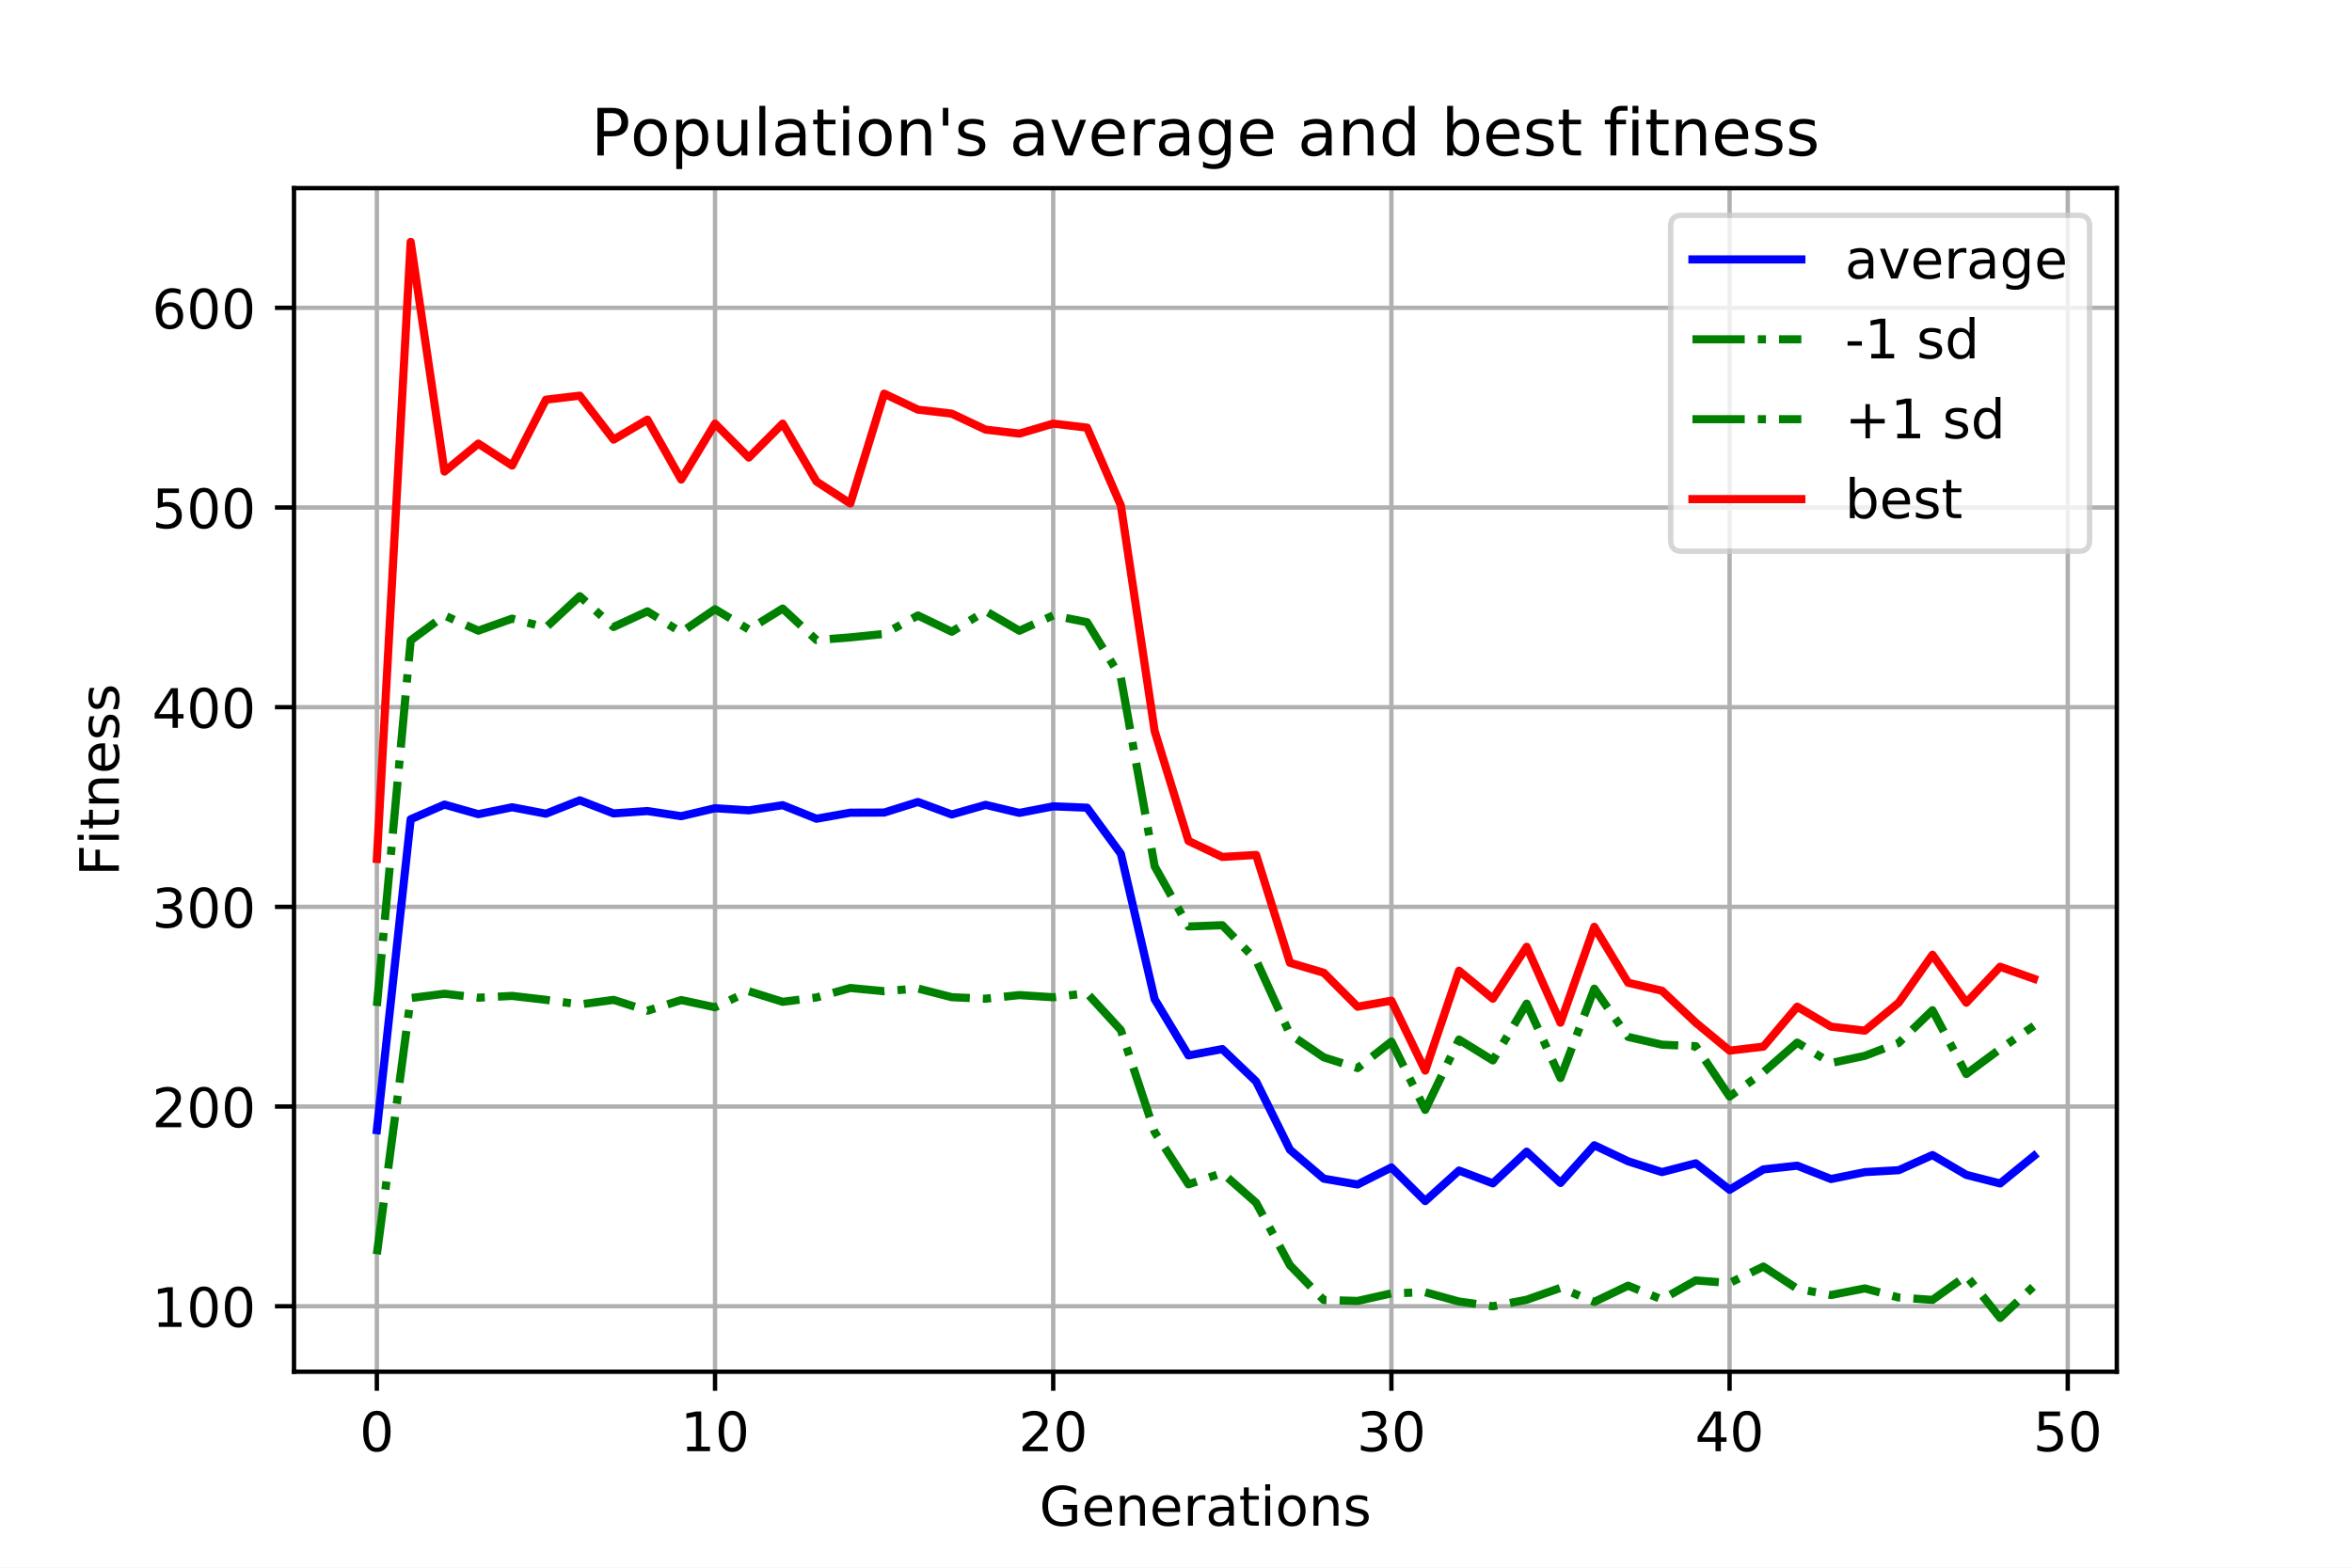
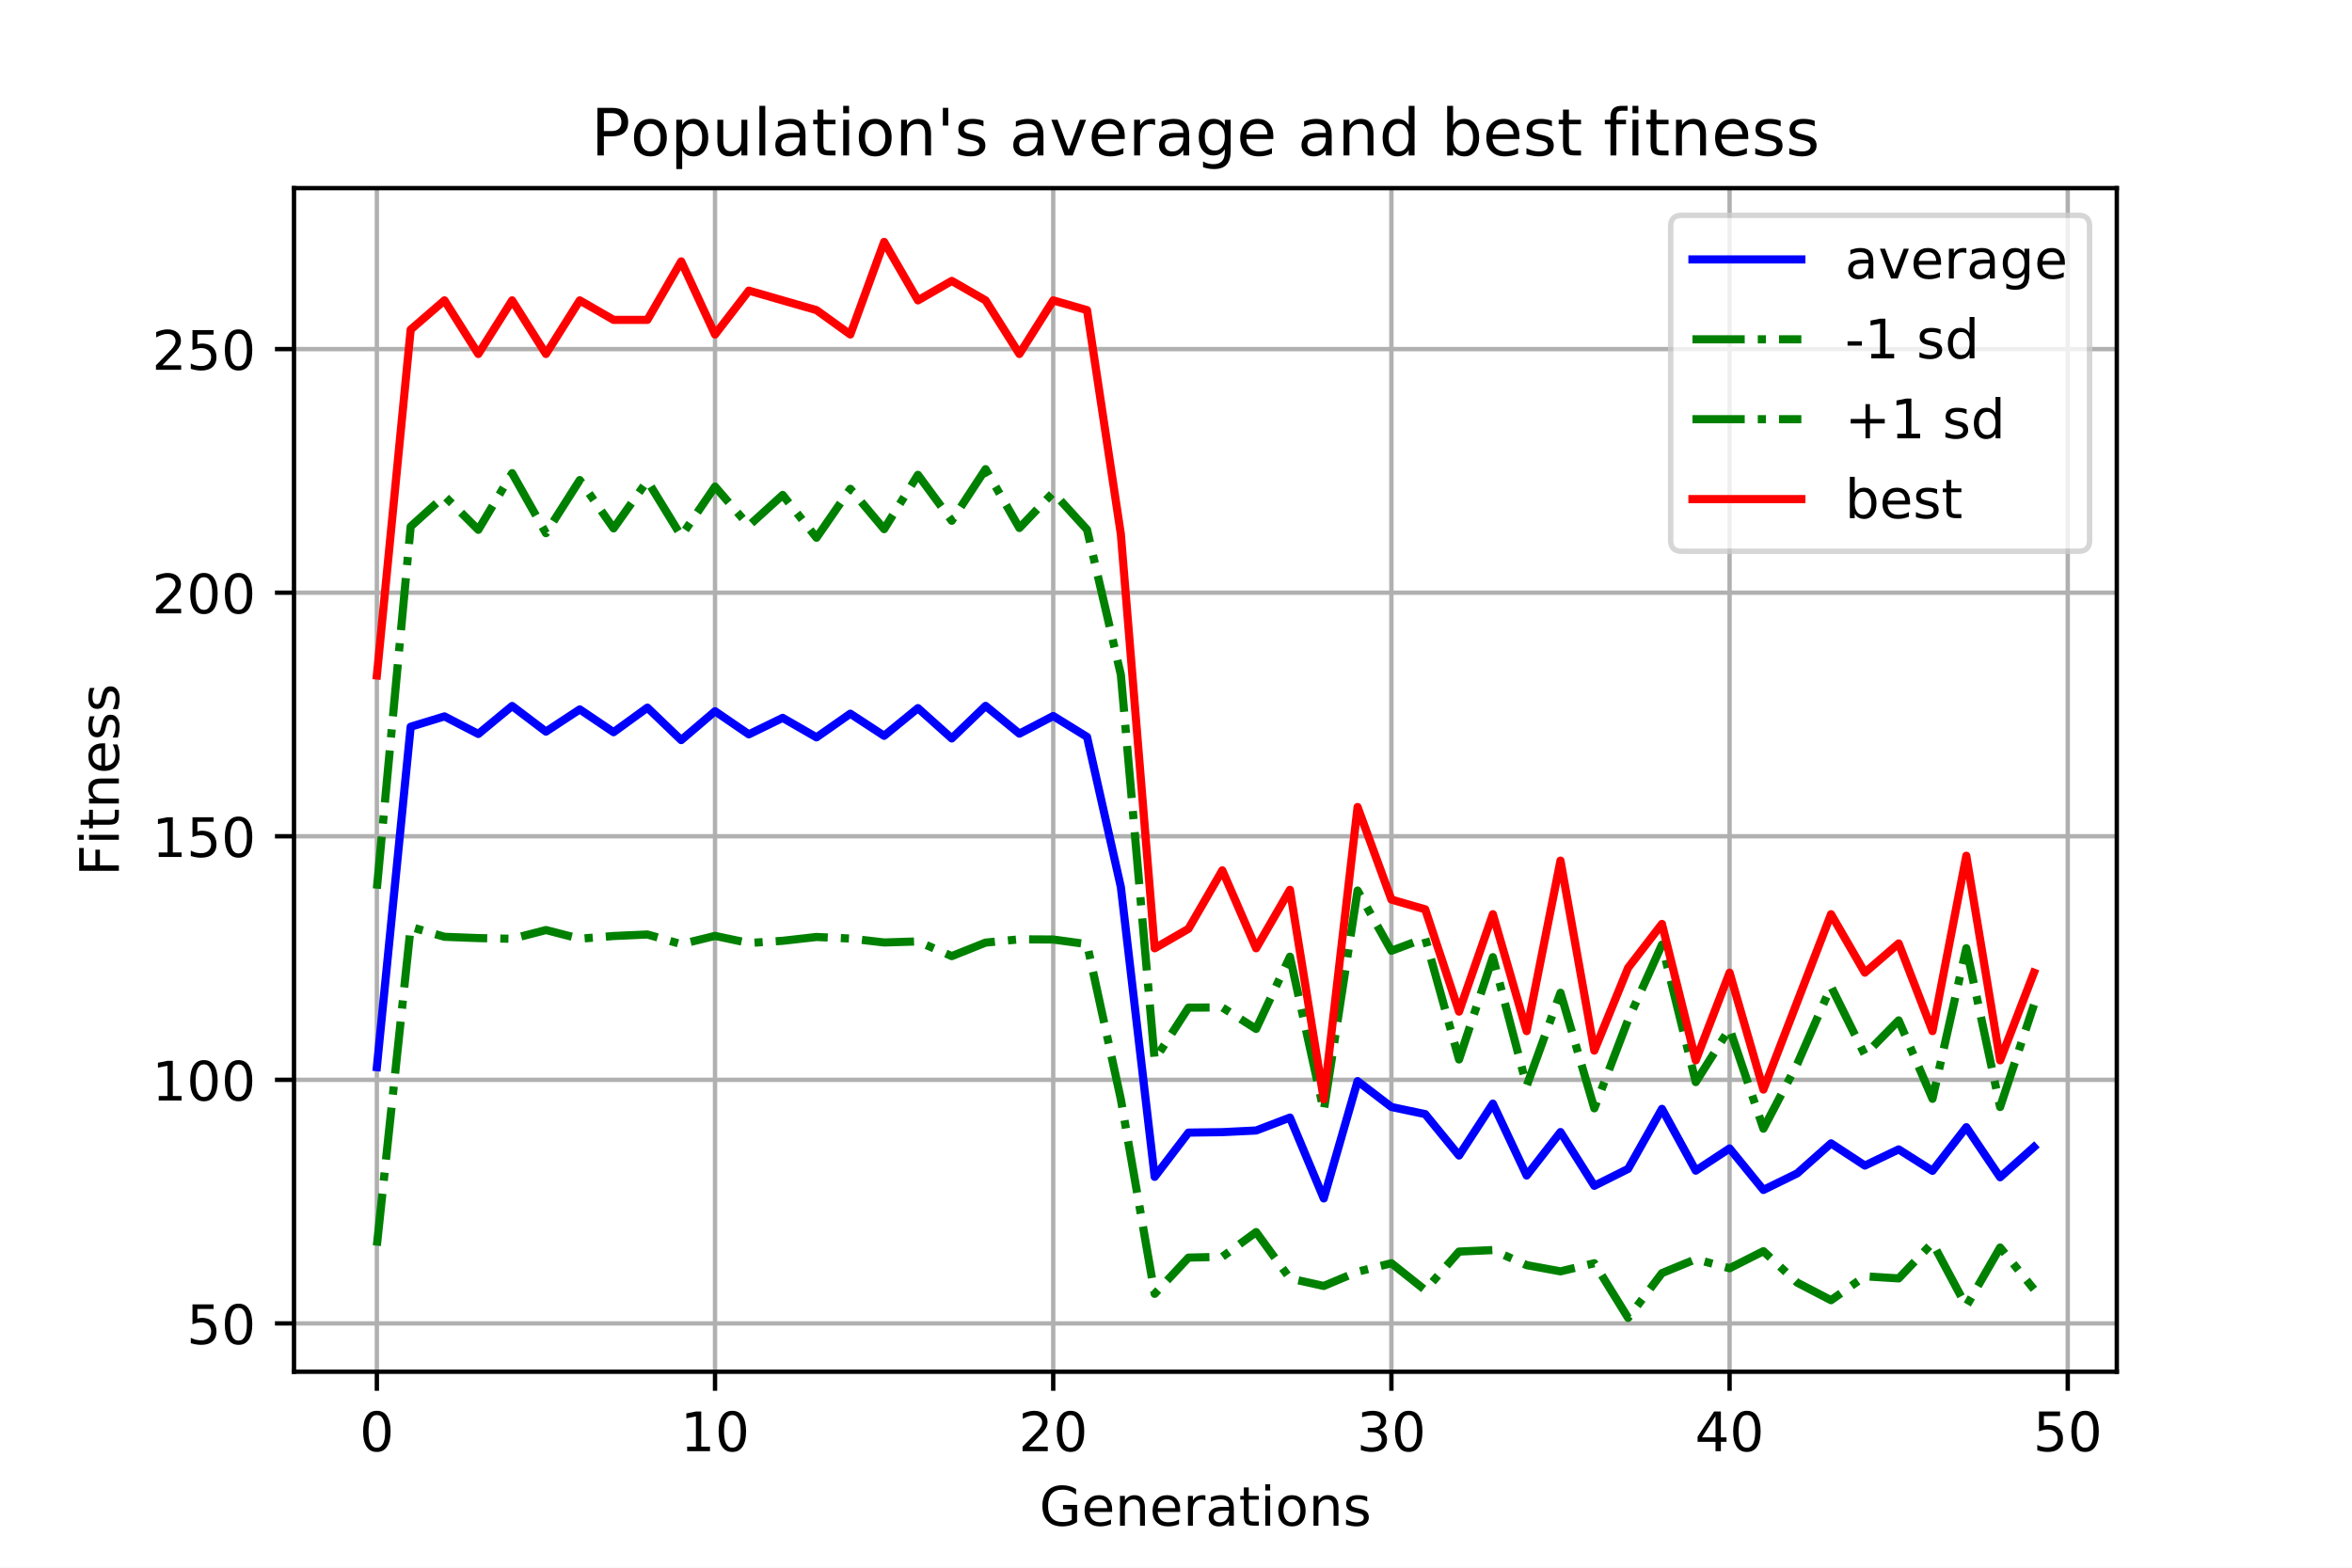
<svg xmlns="http://www.w3.org/2000/svg" xmlns:xlink="http://www.w3.org/1999/xlink" height="288pt" version="1.1" viewBox="0 0 432 288" width="432pt">
  <defs>
    <style type="text/css">
*{stroke-linecap:butt;stroke-linejoin:round;}
  </style>
  </defs>
  <g id="figure_1">
    <g id="patch_1">
      <path d="M 0 288  L 432 288  L 432 0  L 0 0  z " style="fill:#ffffff;" />
    </g>
    <g id="axes_1">
      <g id="patch_2">
        <path d="M 54 252  L 388.8 252  L 388.8 34.56  L 54 34.56  z " style="fill:#ffffff;" />
      </g>
      <g id="matplotlib.axis_1">
        <g id="xtick_1">
          <g id="line2d_1">
-             <path clip-path="url(#pb537e8f0fa)" d="M 69.218 252  L 69.218 34.56  " style="fill:none;stroke:#b0b0b0;stroke-linecap:square;stroke-width:0.8;" />
+             <path clip-path="url(#p44341df5ef)" d="M 69.218 252  L 69.218 34.56  " style="fill:none;stroke:#b0b0b0;stroke-linecap:square;stroke-width:0.8;" />
          </g>
          <g id="line2d_2">
            <defs>
-               <path d="M 0 0  L 0 3.5  " id="m28de529e82" style="stroke:#000000;stroke-width:0.8;" />
-             </defs>
-             <g>
-               <use style="stroke:#000000;stroke-width:0.8;" x="69.218" xlink:href="#m28de529e82" y="252" />
+               <path d="M 0 0  L 0 3.5  " id="m600aca5a33" style="stroke:#000000;stroke-width:0.8;" />
+             </defs>
+             <g>
+               <use style="stroke:#000000;stroke-width:0.8;" x="69.218" xlink:href="#m600aca5a33" y="252" />
            </g>
          </g>
          <g id="text_1">
            <defs>
              <path d="M 31.781 66.406  Q 24.172 66.406 20.328 58.906  Q 16.5 51.422 16.5 36.375  Q 16.5 21.391 20.328 13.891  Q 24.172 6.391 31.781 6.391  Q 39.453 6.391 43.281 13.891  Q 47.125 21.391 47.125 36.375  Q 47.125 51.422 43.281 58.906  Q 39.453 66.406 31.781 66.406  z M 31.781 74.219  Q 44.047 74.219 50.516 64.516  Q 56.984 54.828 56.984 36.375  Q 56.984 17.969 50.516 8.266  Q 44.047 -1.422 31.781 -1.422  Q 19.531 -1.422 13.062 8.266  Q 6.594 17.969 6.594 36.375  Q 6.594 54.828 13.062 64.516  Q 19.531 74.219 31.781 74.219  z " id="DejaVuSans-30" />
            </defs>
            <g transform="translate(66.03693 266.5984)scale(0.1 -0.1)">
              <use xlink:href="#DejaVuSans-30" />
            </g>
          </g>
        </g>
        <g id="xtick_2">
          <g id="line2d_3">
-             <path clip-path="url(#pb537e8f0fa)" d="M 131.333 252  L 131.333 34.56  " style="fill:none;stroke:#b0b0b0;stroke-linecap:square;stroke-width:0.8;" />
+             <path clip-path="url(#p44341df5ef)" d="M 131.333 252  L 131.333 34.56  " style="fill:none;stroke:#b0b0b0;stroke-linecap:square;stroke-width:0.8;" />
          </g>
          <g id="line2d_4">
            <g>
-               <use style="stroke:#000000;stroke-width:0.8;" x="131.333" xlink:href="#m28de529e82" y="252" />
+               <use style="stroke:#000000;stroke-width:0.8;" x="131.333" xlink:href="#m600aca5a33" y="252" />
            </g>
          </g>
          <g id="text_2">
            <defs>
              <path d="M 12.406 8.297  L 28.516 8.297  L 28.516 63.922  L 10.984 60.406  L 10.984 69.391  L 28.422 72.906  L 38.281 72.906  L 38.281 8.297  L 54.391 8.297  L 54.391 0  L 12.406 0  z " id="DejaVuSans-31" />
            </defs>
            <g transform="translate(124.9707 266.5984)scale(0.1 -0.1)">
              <use xlink:href="#DejaVuSans-31" />
              <use x="63.623" xlink:href="#DejaVuSans-30" />
            </g>
          </g>
        </g>
        <g id="xtick_3">
          <g id="line2d_5">
-             <path clip-path="url(#pb537e8f0fa)" d="M 193.448 252  L 193.448 34.56  " style="fill:none;stroke:#b0b0b0;stroke-linecap:square;stroke-width:0.8;" />
+             <path clip-path="url(#p44341df5ef)" d="M 193.448 252  L 193.448 34.56  " style="fill:none;stroke:#b0b0b0;stroke-linecap:square;stroke-width:0.8;" />
          </g>
          <g id="line2d_6">
            <g>
-               <use style="stroke:#000000;stroke-width:0.8;" x="193.448" xlink:href="#m28de529e82" y="252" />
+               <use style="stroke:#000000;stroke-width:0.8;" x="193.448" xlink:href="#m600aca5a33" y="252" />
            </g>
          </g>
          <g id="text_3">
            <defs>
              <path d="M 19.188 8.297  L 53.609 8.297  L 53.609 0  L 7.328 0  L 7.328 8.297  Q 12.938 14.109 22.625 23.891  Q 32.328 33.688 34.812 36.531  Q 39.547 41.844 41.422 45.531  Q 43.312 49.219 43.312 52.781  Q 43.312 58.594 39.234 62.25  Q 35.156 65.922 28.609 65.922  Q 23.969 65.922 18.812 64.312  Q 13.672 62.703 7.812 59.422  L 7.812 69.391  Q 13.766 71.781 18.938 73  Q 24.125 74.219 28.422 74.219  Q 39.75 74.219 46.484 68.547  Q 53.219 62.891 53.219 53.422  Q 53.219 48.922 51.531 44.891  Q 49.859 40.875 45.406 35.406  Q 44.188 33.984 37.641 27.219  Q 31.109 20.453 19.188 8.297  z " id="DejaVuSans-32" />
            </defs>
            <g transform="translate(187.0857 266.5984)scale(0.1 -0.1)">
              <use xlink:href="#DejaVuSans-32" />
              <use x="63.623" xlink:href="#DejaVuSans-30" />
            </g>
          </g>
        </g>
        <g id="xtick_4">
          <g id="line2d_7">
-             <path clip-path="url(#pb537e8f0fa)" d="M 255.563 252  L 255.563 34.56  " style="fill:none;stroke:#b0b0b0;stroke-linecap:square;stroke-width:0.8;" />
+             <path clip-path="url(#p44341df5ef)" d="M 255.563 252  L 255.563 34.56  " style="fill:none;stroke:#b0b0b0;stroke-linecap:square;stroke-width:0.8;" />
          </g>
          <g id="line2d_8">
            <g>
-               <use style="stroke:#000000;stroke-width:0.8;" x="255.563" xlink:href="#m28de529e82" y="252" />
+               <use style="stroke:#000000;stroke-width:0.8;" x="255.563" xlink:href="#m600aca5a33" y="252" />
            </g>
          </g>
          <g id="text_4">
            <defs>
              <path d="M 40.578 39.312  Q 47.656 37.797 51.625 33  Q 55.609 28.219 55.609 21.188  Q 55.609 10.406 48.188 4.484  Q 40.766 -1.422 27.094 -1.422  Q 22.516 -1.422 17.656 -0.516  Q 12.797 0.391 7.625 2.203  L 7.625 11.719  Q 11.719 9.328 16.594 8.109  Q 21.484 6.891 26.812 6.891  Q 36.078 6.891 40.938 10.547  Q 45.797 14.203 45.797 21.188  Q 45.797 27.641 41.281 31.266  Q 36.766 34.906 28.719 34.906  L 20.219 34.906  L 20.219 43.016  L 29.109 43.016  Q 36.375 43.016 40.234 45.922  Q 44.094 48.828 44.094 54.297  Q 44.094 59.906 40.109 62.906  Q 36.141 65.922 28.719 65.922  Q 24.656 65.922 20.016 65.031  Q 15.375 64.156 9.812 62.312  L 9.812 71.094  Q 15.438 72.656 20.344 73.438  Q 25.25 74.219 29.594 74.219  Q 40.828 74.219 47.359 69.109  Q 53.906 64.016 53.906 55.328  Q 53.906 49.266 50.438 45.094  Q 46.969 40.922 40.578 39.312  z " id="DejaVuSans-33" />
            </defs>
            <g transform="translate(249.2008 266.5984)scale(0.1 -0.1)">
              <use xlink:href="#DejaVuSans-33" />
              <use x="63.623" xlink:href="#DejaVuSans-30" />
            </g>
          </g>
        </g>
        <g id="xtick_5">
          <g id="line2d_9">
-             <path clip-path="url(#pb537e8f0fa)" d="M 317.678 252  L 317.678 34.56  " style="fill:none;stroke:#b0b0b0;stroke-linecap:square;stroke-width:0.8;" />
+             <path clip-path="url(#p44341df5ef)" d="M 317.678 252  L 317.678 34.56  " style="fill:none;stroke:#b0b0b0;stroke-linecap:square;stroke-width:0.8;" />
          </g>
          <g id="line2d_10">
            <g>
-               <use style="stroke:#000000;stroke-width:0.8;" x="317.678" xlink:href="#m28de529e82" y="252" />
+               <use style="stroke:#000000;stroke-width:0.8;" x="317.678" xlink:href="#m600aca5a33" y="252" />
            </g>
          </g>
          <g id="text_5">
            <defs>
              <path d="M 37.797 64.312  L 12.891 25.391  L 37.797 25.391  z M 35.203 72.906  L 47.609 72.906  L 47.609 25.391  L 58.016 25.391  L 58.016 17.188  L 47.609 17.188  L 47.609 0  L 37.797 0  L 37.797 17.188  L 4.891 17.188  L 4.891 26.703  z " id="DejaVuSans-34" />
            </defs>
            <g transform="translate(311.3158 266.5984)scale(0.1 -0.1)">
              <use xlink:href="#DejaVuSans-34" />
              <use x="63.623" xlink:href="#DejaVuSans-30" />
            </g>
          </g>
        </g>
        <g id="xtick_6">
          <g id="line2d_11">
-             <path clip-path="url(#pb537e8f0fa)" d="M 379.793 252  L 379.793 34.56  " style="fill:none;stroke:#b0b0b0;stroke-linecap:square;stroke-width:0.8;" />
+             <path clip-path="url(#p44341df5ef)" d="M 379.793 252  L 379.793 34.56  " style="fill:none;stroke:#b0b0b0;stroke-linecap:square;stroke-width:0.8;" />
          </g>
          <g id="line2d_12">
            <g>
-               <use style="stroke:#000000;stroke-width:0.8;" x="379.793" xlink:href="#m28de529e82" y="252" />
+               <use style="stroke:#000000;stroke-width:0.8;" x="379.793" xlink:href="#m600aca5a33" y="252" />
            </g>
          </g>
          <g id="text_6">
            <defs>
              <path d="M 10.797 72.906  L 49.516 72.906  L 49.516 64.594  L 19.828 64.594  L 19.828 46.734  Q 21.969 47.469 24.109 47.828  Q 26.266 48.188 28.422 48.188  Q 40.625 48.188 47.75 41.5  Q 54.891 34.812 54.891 23.391  Q 54.891 11.625 47.562 5.094  Q 40.234 -1.422 26.906 -1.422  Q 22.312 -1.422 17.547 -0.641  Q 12.797 0.141 7.719 1.703  L 7.719 11.625  Q 12.109 9.234 16.797 8.062  Q 21.484 6.891 26.703 6.891  Q 35.156 6.891 40.078 11.328  Q 45.016 15.766 45.016 23.391  Q 45.016 31 40.078 35.438  Q 35.156 39.891 26.703 39.891  Q 22.75 39.891 18.812 39.016  Q 14.891 38.141 10.797 36.281  z " id="DejaVuSans-35" />
            </defs>
            <g transform="translate(373.4308 266.5984)scale(0.1 -0.1)">
              <use xlink:href="#DejaVuSans-35" />
              <use x="63.623" xlink:href="#DejaVuSans-30" />
            </g>
          </g>
        </g>
        <g id="text_7">
          <defs>
            <path d="M 59.516 10.406  L 59.516 29.984  L 43.406 29.984  L 43.406 38.094  L 69.281 38.094  L 69.281 6.781  Q 63.578 2.734 56.688 0.656  Q 49.812 -1.422 42 -1.422  Q 24.906 -1.422 15.25 8.562  Q 5.609 18.562 5.609 36.375  Q 5.609 54.25 15.25 64.234  Q 24.906 74.219 42 74.219  Q 49.125 74.219 55.547 72.453  Q 61.969 70.703 67.391 67.281  L 67.391 56.781  Q 61.922 61.422 55.766 63.766  Q 49.609 66.109 42.828 66.109  Q 29.438 66.109 22.719 58.641  Q 16.016 51.172 16.016 36.375  Q 16.016 21.625 22.719 14.156  Q 29.438 6.688 42.828 6.688  Q 48.047 6.688 52.141 7.594  Q 56.25 8.5 59.516 10.406  z " id="DejaVuSans-47" />
            <path d="M 56.203 29.594  L 56.203 25.203  L 14.891 25.203  Q 15.484 15.922 20.484 11.062  Q 25.484 6.203 34.422 6.203  Q 39.594 6.203 44.453 7.469  Q 49.312 8.734 54.109 11.281  L 54.109 2.781  Q 49.266 0.734 44.188 -0.344  Q 39.109 -1.422 33.891 -1.422  Q 20.797 -1.422 13.156 6.188  Q 5.516 13.812 5.516 26.812  Q 5.516 40.234 12.766 48.109  Q 20.016 56 32.328 56  Q 43.359 56 49.781 48.891  Q 56.203 41.797 56.203 29.594  z M 47.219 32.234  Q 47.125 39.594 43.094 43.984  Q 39.062 48.391 32.422 48.391  Q 24.906 48.391 20.391 44.141  Q 15.875 39.891 15.188 32.172  z " id="DejaVuSans-65" />
            <path d="M 54.891 33.016  L 54.891 0  L 45.906 0  L 45.906 32.719  Q 45.906 40.484 42.875 44.328  Q 39.844 48.188 33.797 48.188  Q 26.516 48.188 22.312 43.547  Q 18.109 38.922 18.109 30.906  L 18.109 0  L 9.078 0  L 9.078 54.688  L 18.109 54.688  L 18.109 46.188  Q 21.344 51.125 25.703 53.562  Q 30.078 56 35.797 56  Q 45.219 56 50.047 50.172  Q 54.891 44.344 54.891 33.016  z " id="DejaVuSans-6e" />
            <path d="M 41.109 46.297  Q 39.594 47.172 37.812 47.578  Q 36.031 48 33.891 48  Q 26.266 48 22.188 43.047  Q 18.109 38.094 18.109 28.812  L 18.109 0  L 9.078 0  L 9.078 54.688  L 18.109 54.688  L 18.109 46.188  Q 20.953 51.172 25.484 53.578  Q 30.031 56 36.531 56  Q 37.453 56 38.578 55.875  Q 39.703 55.766 41.062 55.516  z " id="DejaVuSans-72" />
            <path d="M 34.281 27.484  Q 23.391 27.484 19.188 25  Q 14.984 22.516 14.984 16.5  Q 14.984 11.719 18.141 8.906  Q 21.297 6.109 26.703 6.109  Q 34.188 6.109 38.703 11.406  Q 43.219 16.703 43.219 25.484  L 43.219 27.484  z M 52.203 31.203  L 52.203 0  L 43.219 0  L 43.219 8.297  Q 40.141 3.328 35.547 0.953  Q 30.953 -1.422 24.312 -1.422  Q 15.922 -1.422 10.953 3.297  Q 6 8.016 6 15.922  Q 6 25.141 12.172 29.828  Q 18.359 34.516 30.609 34.516  L 43.219 34.516  L 43.219 35.406  Q 43.219 41.609 39.141 45  Q 35.062 48.391 27.688 48.391  Q 23 48.391 18.547 47.266  Q 14.109 46.141 10.016 43.891  L 10.016 52.203  Q 14.938 54.109 19.578 55.047  Q 24.219 56 28.609 56  Q 40.484 56 46.344 49.844  Q 52.203 43.703 52.203 31.203  z " id="DejaVuSans-61" />
            <path d="M 18.312 70.219  L 18.312 54.688  L 36.812 54.688  L 36.812 47.703  L 18.312 47.703  L 18.312 18.016  Q 18.312 11.328 20.141 9.422  Q 21.969 7.516 27.594 7.516  L 36.812 7.516  L 36.812 0  L 27.594 0  Q 17.188 0 13.234 3.875  Q 9.281 7.766 9.281 18.016  L 9.281 47.703  L 2.688 47.703  L 2.688 54.688  L 9.281 54.688  L 9.281 70.219  z " id="DejaVuSans-74" />
            <path d="M 9.422 54.688  L 18.406 54.688  L 18.406 0  L 9.422 0  z M 9.422 75.984  L 18.406 75.984  L 18.406 64.594  L 9.422 64.594  z " id="DejaVuSans-69" />
            <path d="M 30.609 48.391  Q 23.391 48.391 19.188 42.75  Q 14.984 37.109 14.984 27.297  Q 14.984 17.484 19.156 11.844  Q 23.344 6.203 30.609 6.203  Q 37.797 6.203 41.984 11.859  Q 46.188 17.531 46.188 27.297  Q 46.188 37.016 41.984 42.703  Q 37.797 48.391 30.609 48.391  z M 30.609 56  Q 42.328 56 49.016 48.375  Q 55.719 40.766 55.719 27.297  Q 55.719 13.875 49.016 6.219  Q 42.328 -1.422 30.609 -1.422  Q 18.844 -1.422 12.172 6.219  Q 5.516 13.875 5.516 27.297  Q 5.516 40.766 12.172 48.375  Q 18.844 56 30.609 56  z " id="DejaVuSans-6f" />
            <path d="M 44.281 53.078  L 44.281 44.578  Q 40.484 46.531 36.375 47.5  Q 32.281 48.484 27.875 48.484  Q 21.188 48.484 17.844 46.438  Q 14.5 44.391 14.5 40.281  Q 14.5 37.156 16.891 35.375  Q 19.281 33.594 26.516 31.984  L 29.594 31.297  Q 39.156 29.25 43.188 25.516  Q 47.219 21.781 47.219 15.094  Q 47.219 7.469 41.188 3.016  Q 35.156 -1.422 24.609 -1.422  Q 20.219 -1.422 15.453 -0.562  Q 10.688 0.297 5.422 2  L 5.422 11.281  Q 10.406 8.688 15.234 7.391  Q 20.062 6.109 24.812 6.109  Q 31.156 6.109 34.562 8.281  Q 37.984 10.453 37.984 14.406  Q 37.984 18.062 35.516 20.016  Q 33.062 21.969 24.703 23.781  L 21.578 24.516  Q 13.234 26.266 9.516 29.906  Q 5.812 33.547 5.812 39.891  Q 5.812 47.609 11.281 51.797  Q 16.75 56 26.812 56  Q 31.781 56 36.172 55.266  Q 40.578 54.547 44.281 53.078  z " id="DejaVuSans-73" />
          </defs>
          <g transform="translate(190.9023 280.2766)scale(0.1 -0.1)">
            <use xlink:href="#DejaVuSans-47" />
            <use x="77.49" xlink:href="#DejaVuSans-65" />
            <use x="139.014" xlink:href="#DejaVuSans-6e" />
            <use x="202.393" xlink:href="#DejaVuSans-65" />
            <use x="263.916" xlink:href="#DejaVuSans-72" />
            <use x="305.029" xlink:href="#DejaVuSans-61" />
            <use x="366.309" xlink:href="#DejaVuSans-74" />
            <use x="405.518" xlink:href="#DejaVuSans-69" />
            <use x="433.301" xlink:href="#DejaVuSans-6f" />
            <use x="494.482" xlink:href="#DejaVuSans-6e" />
            <use x="557.861" xlink:href="#DejaVuSans-73" />
          </g>
        </g>
      </g>
      <g id="matplotlib.axis_2">
        <g id="ytick_1">
          <g id="line2d_13">
-             <path clip-path="url(#pb537e8f0fa)" d="M 54 239.965  L 388.8 239.965  " style="fill:none;stroke:#b0b0b0;stroke-linecap:square;stroke-width:0.8;" />
+             <path clip-path="url(#p44341df5ef)" d="M 54 243.123  L 388.8 243.123  " style="fill:none;stroke:#b0b0b0;stroke-linecap:square;stroke-width:0.8;" />
          </g>
          <g id="line2d_14">
            <defs>
-               <path d="M 0 0  L -3.5 0  " id="m5c9a77fd27" style="stroke:#000000;stroke-width:0.8;" />
-             </defs>
-             <g>
-               <use style="stroke:#000000;stroke-width:0.8;" x="54" xlink:href="#m5c9a77fd27" y="239.965" />
+               <path d="M 0 0  L -3.5 0  " id="mbc7e4b61e3" style="stroke:#000000;stroke-width:0.8;" />
+             </defs>
+             <g>
+               <use style="stroke:#000000;stroke-width:0.8;" x="54" xlink:href="#mbc7e4b61e3" y="243.123" />
            </g>
          </g>
          <g id="text_8">
-             <g transform="translate(27.9125 243.7647)scale(0.1 -0.1)">
-               <use xlink:href="#DejaVuSans-31" />
-               <use x="63.623" xlink:href="#DejaVuSans-30" />
-               <use x="127.246" xlink:href="#DejaVuSans-30" />
+             <g transform="translate(34.275 246.9226)scale(0.1 -0.1)">
+               <use xlink:href="#DejaVuSans-35" />
+               <use x="63.623" xlink:href="#DejaVuSans-30" />
            </g>
          </g>
        </g>
        <g id="ytick_2">
          <g id="line2d_15">
-             <path clip-path="url(#pb537e8f0fa)" d="M 54 203.282  L 388.8 203.282  " style="fill:none;stroke:#b0b0b0;stroke-linecap:square;stroke-width:0.8;" />
+             <path clip-path="url(#p44341df5ef)" d="M 54 198.376  L 388.8 198.376  " style="fill:none;stroke:#b0b0b0;stroke-linecap:square;stroke-width:0.8;" />
          </g>
          <g id="line2d_16">
            <g>
-               <use style="stroke:#000000;stroke-width:0.8;" x="54" xlink:href="#m5c9a77fd27" y="203.282" />
+               <use style="stroke:#000000;stroke-width:0.8;" x="54" xlink:href="#mbc7e4b61e3" y="198.376" />
            </g>
          </g>
          <g id="text_9">
-             <g transform="translate(27.9125 207.0814)scale(0.1 -0.1)">
-               <use xlink:href="#DejaVuSans-32" />
+             <g transform="translate(27.9125 202.1749)scale(0.1 -0.1)">
+               <use xlink:href="#DejaVuSans-31" />
              <use x="63.623" xlink:href="#DejaVuSans-30" />
              <use x="127.246" xlink:href="#DejaVuSans-30" />
            </g>
          </g>
        </g>
        <g id="ytick_3">
          <g id="line2d_17">
-             <path clip-path="url(#pb537e8f0fa)" d="M 54 166.599  L 388.8 166.599  " style="fill:none;stroke:#b0b0b0;stroke-linecap:square;stroke-width:0.8;" />
+             <path clip-path="url(#p44341df5ef)" d="M 54 153.628  L 388.8 153.628  " style="fill:none;stroke:#b0b0b0;stroke-linecap:square;stroke-width:0.8;" />
          </g>
          <g id="line2d_18">
            <g>
-               <use style="stroke:#000000;stroke-width:0.8;" x="54" xlink:href="#m5c9a77fd27" y="166.599" />
+               <use style="stroke:#000000;stroke-width:0.8;" x="54" xlink:href="#mbc7e4b61e3" y="153.628" />
            </g>
          </g>
          <g id="text_10">
-             <g transform="translate(27.9125 170.3982)scale(0.1 -0.1)">
-               <use xlink:href="#DejaVuSans-33" />
-               <use x="63.623" xlink:href="#DejaVuSans-30" />
+             <g transform="translate(27.9125 157.4272)scale(0.1 -0.1)">
+               <use xlink:href="#DejaVuSans-31" />
+               <use x="63.623" xlink:href="#DejaVuSans-35" />
              <use x="127.246" xlink:href="#DejaVuSans-30" />
            </g>
          </g>
        </g>
        <g id="ytick_4">
          <g id="line2d_19">
-             <path clip-path="url(#pb537e8f0fa)" d="M 54 129.916  L 388.8 129.916  " style="fill:none;stroke:#b0b0b0;stroke-linecap:square;stroke-width:0.8;" />
+             <path clip-path="url(#p44341df5ef)" d="M 54 108.88  L 388.8 108.88  " style="fill:none;stroke:#b0b0b0;stroke-linecap:square;stroke-width:0.8;" />
          </g>
          <g id="line2d_20">
            <g>
-               <use style="stroke:#000000;stroke-width:0.8;" x="54" xlink:href="#m5c9a77fd27" y="129.916" />
+               <use style="stroke:#000000;stroke-width:0.8;" x="54" xlink:href="#mbc7e4b61e3" y="108.88" />
            </g>
          </g>
          <g id="text_11">
-             <g transform="translate(27.9125 133.7149)scale(0.1 -0.1)">
-               <use xlink:href="#DejaVuSans-34" />
+             <g transform="translate(27.9125 112.6795)scale(0.1 -0.1)">
+               <use xlink:href="#DejaVuSans-32" />
              <use x="63.623" xlink:href="#DejaVuSans-30" />
              <use x="127.246" xlink:href="#DejaVuSans-30" />
            </g>
          </g>
        </g>
        <g id="ytick_5">
          <g id="line2d_21">
-             <path clip-path="url(#pb537e8f0fa)" d="M 54 93.232  L 388.8 93.232  " style="fill:none;stroke:#b0b0b0;stroke-linecap:square;stroke-width:0.8;" />
+             <path clip-path="url(#p44341df5ef)" d="M 54 64.133  L 388.8 64.133  " style="fill:none;stroke:#b0b0b0;stroke-linecap:square;stroke-width:0.8;" />
          </g>
          <g id="line2d_22">
            <g>
-               <use style="stroke:#000000;stroke-width:0.8;" x="54" xlink:href="#m5c9a77fd27" y="93.232" />
+               <use style="stroke:#000000;stroke-width:0.8;" x="54" xlink:href="#mbc7e4b61e3" y="64.133" />
            </g>
          </g>
          <g id="text_12">
-             <g transform="translate(27.9125 97.03161)scale(0.1 -0.1)">
-               <use xlink:href="#DejaVuSans-35" />
-               <use x="63.623" xlink:href="#DejaVuSans-30" />
+             <g transform="translate(27.9125 67.93184)scale(0.1 -0.1)">
+               <use xlink:href="#DejaVuSans-32" />
+               <use x="63.623" xlink:href="#DejaVuSans-35" />
              <use x="127.246" xlink:href="#DejaVuSans-30" />
            </g>
          </g>
        </g>
-         <g id="ytick_6">
-           <g id="line2d_23">
-             <path clip-path="url(#pb537e8f0fa)" d="M 54 56.549  L 388.8 56.549  " style="fill:none;stroke:#b0b0b0;stroke-linecap:square;stroke-width:0.8;" />
-           </g>
-           <g id="line2d_24">
-             <g>
-               <use style="stroke:#000000;stroke-width:0.8;" x="54" xlink:href="#m5c9a77fd27" y="56.549" />
-             </g>
-           </g>
-           <g id="text_13">
-             <defs>
-               <path d="M 33.016 40.375  Q 26.375 40.375 22.484 35.828  Q 18.609 31.297 18.609 23.391  Q 18.609 15.531 22.484 10.953  Q 26.375 6.391 33.016 6.391  Q 39.656 6.391 43.531 10.953  Q 47.406 15.531 47.406 23.391  Q 47.406 31.297 43.531 35.828  Q 39.656 40.375 33.016 40.375  z M 52.594 71.297  L 52.594 62.312  Q 48.875 64.062 45.094 64.984  Q 41.312 65.922 37.594 65.922  Q 27.828 65.922 22.672 59.328  Q 17.531 52.734 16.797 39.406  Q 19.672 43.656 24.016 45.922  Q 28.375 48.188 33.594 48.188  Q 44.578 48.188 50.953 41.516  Q 57.328 34.859 57.328 23.391  Q 57.328 12.156 50.688 5.359  Q 44.047 -1.422 33.016 -1.422  Q 20.359 -1.422 13.672 8.266  Q 6.984 17.969 6.984 36.375  Q 6.984 53.656 15.188 63.938  Q 23.391 74.219 37.203 74.219  Q 40.922 74.219 44.703 73.484  Q 48.484 72.75 52.594 71.297  z " id="DejaVuSans-36" />
-             </defs>
-             <g transform="translate(27.9125 60.34834)scale(0.1 -0.1)">
-               <use xlink:href="#DejaVuSans-36" />
-               <use x="63.623" xlink:href="#DejaVuSans-30" />
-               <use x="127.246" xlink:href="#DejaVuSans-30" />
-             </g>
-           </g>
-         </g>
-         <g id="text_14">
+         <g id="text_13">
          <defs>
            <path d="M 9.812 72.906  L 51.703 72.906  L 51.703 64.594  L 19.672 64.594  L 19.672 43.109  L 48.578 43.109  L 48.578 34.812  L 19.672 34.812  L 19.672 0  L 9.812 0  z " id="DejaVuSans-46" />
          </defs>
          <g transform="translate(21.83281 160.9542)rotate(-90)scale(0.1 -0.1)">
            <use xlink:href="#DejaVuSans-46" />
            <use x="57.41" xlink:href="#DejaVuSans-69" />
            <use x="85.193" xlink:href="#DejaVuSans-74" />
            <use x="124.402" xlink:href="#DejaVuSans-6e" />
            <use x="187.781" xlink:href="#DejaVuSans-65" />
            <use x="249.305" xlink:href="#DejaVuSans-73" />
            <use x="301.404" xlink:href="#DejaVuSans-73" />
          </g>
        </g>
      </g>
+       <g id="line2d_23">
+         <path clip-path="url(#p44341df5ef)" d="M 69.218 196.049  L 75.43 133.509  L 81.641 131.612  L 87.853 134.834  L 94.064 129.697  L 100.276 134.404  L 106.487 130.323  L 112.699 134.512  L 118.91 130.001  L 125.122 135.962  L 131.333 130.663  L 137.545 134.906  L 143.756 131.881  L 149.968 135.46  L 156.179 131.111  L 162.391 135.174  L 168.602 130.091  L 174.814 135.657  L 181.025 129.679  L 187.237 134.78  L 193.448 131.541  L 199.66 135.371  L 205.871 162.958  L 212.083 216.2  L 218.294 208.071  L 224.506 207.987  L 230.717 207.683  L 236.929 205.312  L 243.14 220.166  L 249.352 198.617  L 255.563 203.367  L 261.775 204.675  L 267.986 212.282  L 274.198 202.747  L 280.409 215.953  L 286.621 207.97  L 292.832 217.841  L 299.044 214.735  L 305.255 203.711  L 311.467 215.058  L 317.678 210.977  L 323.89 218.602  L 330.101 215.559  L 336.313 210.046  L 342.524 214.127  L 348.736 211.156  L 354.947 215.093  L 361.159 207.075  L 367.37 216.275  L 373.582 210.726  " style="fill:none;stroke:#0000ff;stroke-linecap:square;stroke-width:1.5;" />
+       </g>
+       <g id="line2d_24">
+         <path clip-path="url(#p44341df5ef)" d="M 69.218 228.839  L 75.43 170.29  L 81.641 172.098  L 87.853 172.337  L 94.064 172.465  L 100.276 170.859  L 106.487 172.454  L 112.699 171.954  L 118.91 171.676  L 125.122 173.452  L 131.333 171.936  L 137.545 173.242  L 143.756 172.835  L 149.968 172.131  L 156.179 172.418  L 162.391 173.142  L 168.602 172.949  L 174.814 175.647  L 181.025 173.167  L 187.237 172.562  L 193.448 172.599  L 199.66 173.446  L 205.871 201.956  L 212.083 237.691  L 218.294 231.035  L 224.506 230.889  L 230.717 226.346  L 236.929 234.868  L 243.14 236.242  L 249.352 233.63  L 255.563 232.066  L 261.775 237.01  L 267.986 229.927  L 274.198 229.651  L 280.409 232.419  L 286.621 233.56  L 292.832 232.07  L 299.044 242.116  L 305.255 233.887  L 311.467 231.325  L 317.678 232.992  L 323.89 229.854  L 330.101 235.633  L 336.313 238.859  L 342.524 234.467  L 348.736 234.858  L 354.947 228.324  L 361.159 239.955  L 367.37 229.182  L 373.582 236.859  " style="fill:none;stroke:#008000;stroke-dasharray:9.6,2.4,1.5,2.4;stroke-dashoffset:0;stroke-width:1.5;" />
+       </g>
      <g id="line2d_25">
-         <path clip-path="url(#pb537e8f0fa)" d="M 69.218 207.626  L 75.43 150.506  L 81.641 147.813  L 87.853 149.571  L 94.064 148.305  L 100.276 149.483  L 106.487 147.028  L 112.699 149.435  L 118.91 148.998  L 125.122 149.941  L 131.333 148.481  L 137.545 148.87  L 143.756 147.92  L 149.968 150.411  L 156.179 149.299  L 162.391 149.277  L 168.602 147.333  L 174.814 149.626  L 181.025 147.861  L 187.237 149.339  L 193.448 148.136  L 199.66 148.382  L 205.871 156.847  L 212.083 183.567  L 218.294 193.889  L 224.506 192.727  L 230.717 198.673  L 236.929 211.22  L 243.14 216.534  L 249.352 217.604  L 255.563 214.474  L 261.775 220.646  L 267.986 215.042  L 274.198 217.391  L 280.409 211.578  L 286.621 217.317  L 292.832 210.397  L 299.044 213.342  L 305.255 215.323  L 311.467 213.712  L 317.678 218.572  L 323.89 214.83  L 330.101 214.148  L 336.313 216.598  L 342.524 215.329  L 348.736 214.977  L 354.947 212.196  L 361.159 215.835  L 367.37 217.413  L 373.582 212.358  " style="fill:none;stroke:#0000ff;stroke-linecap:square;stroke-width:1.5;" />
+         <path clip-path="url(#p44341df5ef)" d="M 69.218 163.259  L 75.43 96.729  L 81.641 91.126  L 87.853 97.331  L 94.064 86.929  L 100.276 97.949  L 106.487 88.192  L 112.699 97.07  L 118.91 88.327  L 125.122 98.471  L 131.333 89.391  L 137.545 96.569  L 143.756 90.926  L 149.968 98.79  L 156.179 89.804  L 162.391 97.206  L 168.602 87.233  L 174.814 95.667  L 181.025 86.191  L 187.237 96.998  L 193.448 90.482  L 199.66 97.296  L 205.871 123.96  L 212.083 194.709  L 218.294 185.107  L 224.506 185.084  L 230.717 189.02  L 236.929 175.755  L 243.14 204.09  L 249.352 163.604  L 255.563 174.668  L 261.775 172.34  L 267.986 194.637  L 274.198 175.843  L 280.409 199.486  L 286.621 182.379  L 292.832 203.612  L 299.044 187.355  L 305.255 173.535  L 311.467 198.79  L 317.678 188.962  L 323.89 207.349  L 330.101 195.485  L 336.313 181.233  L 342.524 193.786  L 348.736 187.454  L 354.947 201.863  L 361.159 174.194  L 367.37 203.368  L 373.582 184.593  " style="fill:none;stroke:#008000;stroke-dasharray:9.6,2.4,1.5,2.4;stroke-dashoffset:0;stroke-width:1.5;" />
      </g>
      <g id="line2d_26">
-         <path clip-path="url(#pb537e8f0fa)" d="M 69.218 230.435  L 75.43 183.353  L 81.641 182.561  L 87.853 183.284  L 94.064 182.958  L 100.276 183.68  L 106.487 184.529  L 112.699 183.687  L 118.91 185.683  L 125.122 183.721  L 131.333 185.045  L 137.545 182.1  L 143.756 184.044  L 149.968 183.243  L 156.179 181.504  L 162.391 182.095  L 168.602 181.595  L 174.814 183.195  L 181.025 183.472  L 187.237 182.807  L 193.448 183.208  L 199.66 182.462  L 205.871 189.234  L 212.083 207.978  L 218.294 217.574  L 224.506 215.485  L 230.717 220.964  L 236.929 232.437  L 243.14 238.828  L 249.352 238.997  L 255.563 237.604  L 261.775 237.396  L 267.986 239.106  L 274.198 239.975  L 280.409 238.776  L 286.621 236.599  L 292.832 239.162  L 299.044 236.193  L 305.255 238.726  L 311.467 235.228  L 317.678 235.698  L 323.89 232.681  L 330.101 236.76  L 336.313 237.907  L 342.524 236.692  L 348.736 238.363  L 354.947 238.805  L 361.159 234.367  L 367.37 242.116  L 373.582 236.255  " style="fill:none;stroke:#008000;stroke-dasharray:9.6,2.4,1.5,2.4;stroke-dashoffset:0;stroke-width:1.5;" />
-       </g>
-       <g id="line2d_27">
-         <path clip-path="url(#pb537e8f0fa)" d="M 69.218 184.816  L 75.43 117.659  L 81.641 113.066  L 87.853 115.857  L 94.064 113.652  L 100.276 115.285  L 106.487 109.528  L 112.699 115.183  L 118.91 112.313  L 125.122 116.162  L 131.333 111.918  L 137.545 115.64  L 143.756 111.796  L 149.968 117.578  L 156.179 117.095  L 162.391 116.46  L 168.602 113.071  L 174.814 116.056  L 181.025 112.251  L 187.237 115.872  L 193.448 113.064  L 199.66 114.303  L 205.871 124.459  L 212.083 159.157  L 218.294 170.204  L 224.506 169.97  L 230.717 176.383  L 236.929 190.004  L 243.14 194.241  L 249.352 196.211  L 255.563 191.345  L 261.775 203.895  L 267.986 190.979  L 274.198 194.806  L 280.409 184.38  L 286.621 198.036  L 292.832 181.632  L 299.044 190.491  L 305.255 191.92  L 311.467 192.195  L 317.678 201.445  L 323.89 196.98  L 330.101 191.535  L 336.313 195.29  L 342.524 193.966  L 348.736 191.591  L 354.947 185.587  L 361.159 197.304  L 367.37 192.709  L 373.582 188.46  " style="fill:none;stroke:#008000;stroke-dasharray:9.6,2.4,1.5,2.4;stroke-dashoffset:0;stroke-width:1.5;" />
-       </g>
-       <g id="line2d_28">
-         <path clip-path="url(#pb537e8f0fa)" d="M 69.218 157.795  L 75.43 44.444  L 81.641 86.629  L 87.853 81.494  L 94.064 85.529  L 100.276 73.423  L 106.487 72.69  L 112.699 80.76  L 118.91 77.092  L 125.122 88.097  L 131.333 77.825  L 137.545 84.062  L 143.756 77.825  L 149.968 88.464  L 156.179 92.499  L 162.391 72.323  L 168.602 75.258  L 174.814 75.991  L 181.025 78.926  L 187.237 79.66  L 193.448 77.825  L 199.66 78.559  L 205.871 92.866  L 212.083 134.318  L 218.294 154.493  L 224.506 157.428  L 230.717 157.061  L 236.929 176.87  L 243.14 178.704  L 249.352 184.941  L 255.563 183.84  L 261.775 196.679  L 267.986 178.338  L 274.198 183.473  L 280.409 173.936  L 286.621 187.875  L 292.832 170.267  L 299.044 180.539  L 305.255 182.006  L 311.467 187.875  L 317.678 193.011  L 323.89 192.277  L 330.101 184.941  L 336.313 188.609  L 342.524 189.343  L 348.736 184.207  L 354.947 175.403  L 361.159 184.207  L 367.37 177.604  L 373.582 179.805  " style="fill:none;stroke:#ff0000;stroke-linecap:square;stroke-width:1.5;" />
+         <path clip-path="url(#p44341df5ef)" d="M 69.218 124.095  L 75.43 60.553  L 81.641 55.183  L 87.853 65.028  L 94.064 55.183  L 100.276 65.028  L 106.487 55.183  L 112.699 58.763  L 118.91 58.763  L 125.122 48.023  L 131.333 61.448  L 137.545 53.393  L 143.756 55.183  L 149.968 56.973  L 156.179 61.448  L 162.391 44.444  L 168.602 55.183  L 174.814 51.603  L 181.025 55.183  L 187.237 65.028  L 193.448 55.183  L 199.66 56.973  L 205.871 98.141  L 212.083 174.212  L 218.294 170.632  L 224.506 159.893  L 230.717 174.212  L 236.929 163.472  L 243.14 201.955  L 249.352 148.258  L 255.563 165.262  L 261.775 167.052  L 267.986 185.846  L 274.198 167.947  L 280.409 189.426  L 286.621 158.103  L 292.832 193.006  L 299.044 177.792  L 305.255 169.737  L 311.467 194.796  L 317.678 178.687  L 323.89 200.166  L 330.101 184.056  L 336.313 167.947  L 342.524 178.687  L 348.736 173.317  L 354.947 189.426  L 361.159 157.208  L 367.37 194.796  L 373.582 178.687  " style="fill:none;stroke:#ff0000;stroke-linecap:square;stroke-width:1.5;" />
      </g>
      <g id="patch_3">
        <path d="M 54 252  L 54 34.56  " style="fill:none;stroke:#000000;stroke-linecap:square;stroke-linejoin:miter;stroke-width:0.8;" />
      </g>
      <g id="patch_4">
        <path d="M 388.8 252  L 388.8 34.56  " style="fill:none;stroke:#000000;stroke-linecap:square;stroke-linejoin:miter;stroke-width:0.8;" />
      </g>
      <g id="patch_5">
        <path d="M 54 252  L 388.8 252  " style="fill:none;stroke:#000000;stroke-linecap:square;stroke-linejoin:miter;stroke-width:0.8;" />
      </g>
      <g id="patch_6">
        <path d="M 54 34.56  L 388.8 34.56  " style="fill:none;stroke:#000000;stroke-linecap:square;stroke-linejoin:miter;stroke-width:0.8;" />
      </g>
-       <g id="text_15">
+       <g id="text_14">
        <defs>
          <path d="M 19.672 64.797  L 19.672 37.406  L 32.078 37.406  Q 38.969 37.406 42.719 40.969  Q 46.484 44.531 46.484 51.125  Q 46.484 57.672 42.719 61.234  Q 38.969 64.797 32.078 64.797  z M 9.812 72.906  L 32.078 72.906  Q 44.344 72.906 50.609 67.359  Q 56.891 61.812 56.891 51.125  Q 56.891 40.328 50.609 34.812  Q 44.344 29.297 32.078 29.297  L 19.672 29.297  L 19.672 0  L 9.812 0  z " id="DejaVuSans-50" />
          <path d="M 18.109 8.203  L 18.109 -20.797  L 9.078 -20.797  L 9.078 54.688  L 18.109 54.688  L 18.109 46.391  Q 20.953 51.266 25.266 53.625  Q 29.594 56 35.594 56  Q 45.562 56 51.781 48.094  Q 58.016 40.188 58.016 27.297  Q 58.016 14.406 51.781 6.484  Q 45.562 -1.422 35.594 -1.422  Q 29.594 -1.422 25.266 0.953  Q 20.953 3.328 18.109 8.203  z M 48.688 27.297  Q 48.688 37.203 44.609 42.844  Q 40.531 48.484 33.406 48.484  Q 26.266 48.484 22.188 42.844  Q 18.109 37.203 18.109 27.297  Q 18.109 17.391 22.188 11.75  Q 26.266 6.109 33.406 6.109  Q 40.531 6.109 44.609 11.75  Q 48.688 17.391 48.688 27.297  z " id="DejaVuSans-70" />
          <path d="M 8.5 21.578  L 8.5 54.688  L 17.484 54.688  L 17.484 21.922  Q 17.484 14.156 20.5 10.266  Q 23.531 6.391 29.594 6.391  Q 36.859 6.391 41.078 11.031  Q 45.312 15.672 45.312 23.688  L 45.312 54.688  L 54.297 54.688  L 54.297 0  L 45.312 0  L 45.312 8.406  Q 42.047 3.422 37.719 1  Q 33.406 -1.422 27.688 -1.422  Q 18.266 -1.422 13.375 4.438  Q 8.5 10.297 8.5 21.578  z M 31.109 56  z " id="DejaVuSans-75" />
          <path d="M 9.422 75.984  L 18.406 75.984  L 18.406 0  L 9.422 0  z " id="DejaVuSans-6c" />
          <path d="M 17.922 72.906  L 17.922 45.797  L 9.625 45.797  L 9.625 72.906  z " id="DejaVuSans-27" />
          <path id="DejaVuSans-20" />
          <path d="M 2.984 54.688  L 12.5 54.688  L 29.594 8.797  L 46.688 54.688  L 56.203 54.688  L 35.688 0  L 23.484 0  z " id="DejaVuSans-76" />
          <path d="M 45.406 27.984  Q 45.406 37.75 41.375 43.109  Q 37.359 48.484 30.078 48.484  Q 22.859 48.484 18.828 43.109  Q 14.797 37.75 14.797 27.984  Q 14.797 18.266 18.828 12.891  Q 22.859 7.516 30.078 7.516  Q 37.359 7.516 41.375 12.891  Q 45.406 18.266 45.406 27.984  z M 54.391 6.781  Q 54.391 -7.172 48.188 -13.984  Q 42 -20.797 29.203 -20.797  Q 24.469 -20.797 20.266 -20.094  Q 16.062 -19.391 12.109 -17.922  L 12.109 -9.188  Q 16.062 -11.328 19.922 -12.344  Q 23.781 -13.375 27.781 -13.375  Q 36.625 -13.375 41.016 -8.766  Q 45.406 -4.156 45.406 5.172  L 45.406 9.625  Q 42.625 4.781 38.281 2.391  Q 33.938 0 27.875 0  Q 17.828 0 11.672 7.656  Q 5.516 15.328 5.516 27.984  Q 5.516 40.672 11.672 48.328  Q 17.828 56 27.875 56  Q 33.938 56 38.281 53.609  Q 42.625 51.219 45.406 46.391  L 45.406 54.688  L 54.391 54.688  z " id="DejaVuSans-67" />
          <path d="M 45.406 46.391  L 45.406 75.984  L 54.391 75.984  L 54.391 0  L 45.406 0  L 45.406 8.203  Q 42.578 3.328 38.25 0.953  Q 33.938 -1.422 27.875 -1.422  Q 17.969 -1.422 11.734 6.484  Q 5.516 14.406 5.516 27.297  Q 5.516 40.188 11.734 48.094  Q 17.969 56 27.875 56  Q 33.938 56 38.25 53.625  Q 42.578 51.266 45.406 46.391  z M 14.797 27.297  Q 14.797 17.391 18.875 11.75  Q 22.953 6.109 30.078 6.109  Q 37.203 6.109 41.297 11.75  Q 45.406 17.391 45.406 27.297  Q 45.406 37.203 41.297 42.844  Q 37.203 48.484 30.078 48.484  Q 22.953 48.484 18.875 42.844  Q 14.797 37.203 14.797 27.297  z " id="DejaVuSans-64" />
          <path d="M 48.688 27.297  Q 48.688 37.203 44.609 42.844  Q 40.531 48.484 33.406 48.484  Q 26.266 48.484 22.188 42.844  Q 18.109 37.203 18.109 27.297  Q 18.109 17.391 22.188 11.75  Q 26.266 6.109 33.406 6.109  Q 40.531 6.109 44.609 11.75  Q 48.688 17.391 48.688 27.297  z M 18.109 46.391  Q 20.953 51.266 25.266 53.625  Q 29.594 56 35.594 56  Q 45.562 56 51.781 48.094  Q 58.016 40.188 58.016 27.297  Q 58.016 14.406 51.781 6.484  Q 45.562 -1.422 35.594 -1.422  Q 29.594 -1.422 25.266 0.953  Q 20.953 3.328 18.109 8.203  L 18.109 0  L 9.078 0  L 9.078 75.984  L 18.109 75.984  z " id="DejaVuSans-62" />
          <path d="M 37.109 75.984  L 37.109 68.5  L 28.516 68.5  Q 23.688 68.5 21.797 66.547  Q 19.922 64.594 19.922 59.516  L 19.922 54.688  L 34.719 54.688  L 34.719 47.703  L 19.922 47.703  L 19.922 0  L 10.891 0  L 10.891 47.703  L 2.297 47.703  L 2.297 54.688  L 10.891 54.688  L 10.891 58.5  Q 10.891 67.625 15.141 71.797  Q 19.391 75.984 28.609 75.984  z " id="DejaVuSans-66" />
        </defs>
        <g transform="translate(108.555 28.56)scale(0.12 -0.12)">
          <use xlink:href="#DejaVuSans-50" />
          <use x="60.256" xlink:href="#DejaVuSans-6f" />
          <use x="121.438" xlink:href="#DejaVuSans-70" />
          <use x="184.914" xlink:href="#DejaVuSans-75" />
          <use x="248.293" xlink:href="#DejaVuSans-6c" />
          <use x="276.076" xlink:href="#DejaVuSans-61" />
          <use x="337.355" xlink:href="#DejaVuSans-74" />
          <use x="376.564" xlink:href="#DejaVuSans-69" />
          <use x="404.348" xlink:href="#DejaVuSans-6f" />
          <use x="465.529" xlink:href="#DejaVuSans-6e" />
          <use x="528.908" xlink:href="#DejaVuSans-27" />
          <use x="556.398" xlink:href="#DejaVuSans-73" />
          <use x="608.498" xlink:href="#DejaVuSans-20" />
          <use x="640.285" xlink:href="#DejaVuSans-61" />
          <use x="701.564" xlink:href="#DejaVuSans-76" />
          <use x="760.744" xlink:href="#DejaVuSans-65" />
          <use x="822.268" xlink:href="#DejaVuSans-72" />
          <use x="863.381" xlink:href="#DejaVuSans-61" />
          <use x="924.66" xlink:href="#DejaVuSans-67" />
          <use x="988.137" xlink:href="#DejaVuSans-65" />
          <use x="1049.66" xlink:href="#DejaVuSans-20" />
          <use x="1081.447" xlink:href="#DejaVuSans-61" />
          <use x="1142.727" xlink:href="#DejaVuSans-6e" />
          <use x="1206.105" xlink:href="#DejaVuSans-64" />
          <use x="1269.582" xlink:href="#DejaVuSans-20" />
          <use x="1301.369" xlink:href="#DejaVuSans-62" />
          <use x="1364.846" xlink:href="#DejaVuSans-65" />
          <use x="1426.369" xlink:href="#DejaVuSans-73" />
          <use x="1478.469" xlink:href="#DejaVuSans-74" />
          <use x="1517.678" xlink:href="#DejaVuSans-20" />
          <use x="1549.465" xlink:href="#DejaVuSans-66" />
          <use x="1584.67" xlink:href="#DejaVuSans-69" />
          <use x="1612.453" xlink:href="#DejaVuSans-74" />
          <use x="1651.662" xlink:href="#DejaVuSans-6e" />
          <use x="1715.041" xlink:href="#DejaVuSans-65" />
          <use x="1776.564" xlink:href="#DejaVuSans-73" />
          <use x="1828.664" xlink:href="#DejaVuSans-73" />
        </g>
      </g>
      <g id="legend_1">
        <g id="patch_7">
          <path d="M 308.859 101.272  L 381.8 101.272  Q 383.8 101.272 383.8 99.272  L 383.8 41.56  Q 383.8 39.56 381.8 39.56  L 308.859 39.56  Q 306.859 39.56 306.859 41.56  L 306.859 99.272  Q 306.859 101.272 308.859 101.272  z " style="fill:#ffffff;opacity:0.8;stroke:#cccccc;stroke-linejoin:miter;" />
        </g>
-         <g id="line2d_29">
+         <g id="line2d_27">
          <path d="M 310.859 47.658  L 330.859 47.658  " style="fill:none;stroke:#0000ff;stroke-linecap:square;stroke-width:1.5;" />
        </g>
-         <g id="line2d_30" />
-         <g id="text_16">
+         <g id="line2d_28" />
+         <g id="text_15">
          <g transform="translate(338.8594 51.15844)scale(0.1 -0.1)">
            <use xlink:href="#DejaVuSans-61" />
            <use x="61.279" xlink:href="#DejaVuSans-76" />
            <use x="120.459" xlink:href="#DejaVuSans-65" />
            <use x="181.982" xlink:href="#DejaVuSans-72" />
            <use x="223.096" xlink:href="#DejaVuSans-61" />
            <use x="284.375" xlink:href="#DejaVuSans-67" />
            <use x="347.852" xlink:href="#DejaVuSans-65" />
          </g>
        </g>
-         <g id="line2d_31">
+         <g id="line2d_29">
          <path d="M 310.859 62.337  L 330.859 62.337  " style="fill:none;stroke:#008000;stroke-dasharray:9.6,2.4,1.5,2.4;stroke-dashoffset:0;stroke-width:1.5;" />
        </g>
-         <g id="line2d_32" />
-         <g id="text_17">
+         <g id="line2d_30" />
+         <g id="text_16">
          <defs>
            <path d="M 4.891 31.391  L 31.203 31.391  L 31.203 23.391  L 4.891 23.391  z " id="DejaVuSans-2d" />
          </defs>
          <g transform="translate(338.8594 65.83656)scale(0.1 -0.1)">
            <use xlink:href="#DejaVuSans-2d" />
            <use x="36.084" xlink:href="#DejaVuSans-31" />
            <use x="99.707" xlink:href="#DejaVuSans-20" />
            <use x="131.494" xlink:href="#DejaVuSans-73" />
            <use x="183.594" xlink:href="#DejaVuSans-64" />
          </g>
        </g>
-         <g id="line2d_33">
+         <g id="line2d_31">
          <path d="M 310.859 77.015  L 330.859 77.015  " style="fill:none;stroke:#008000;stroke-dasharray:9.6,2.4,1.5,2.4;stroke-dashoffset:0;stroke-width:1.5;" />
        </g>
-         <g id="line2d_34" />
-         <g id="text_18">
+         <g id="line2d_32" />
+         <g id="text_17">
          <defs>
            <path d="M 46 62.703  L 46 35.5  L 73.188 35.5  L 73.188 27.203  L 46 27.203  L 46 0  L 37.797 0  L 37.797 27.203  L 10.594 27.203  L 10.594 35.5  L 37.797 35.5  L 37.797 62.703  z " id="DejaVuSans-2b" />
          </defs>
          <g transform="translate(338.8594 80.51469)scale(0.1 -0.1)">
            <use xlink:href="#DejaVuSans-2b" />
            <use x="83.789" xlink:href="#DejaVuSans-31" />
            <use x="147.412" xlink:href="#DejaVuSans-20" />
            <use x="179.199" xlink:href="#DejaVuSans-73" />
            <use x="231.299" xlink:href="#DejaVuSans-64" />
          </g>
        </g>
-         <g id="line2d_35">
+         <g id="line2d_33">
          <path d="M 310.859 91.693  L 330.859 91.693  " style="fill:none;stroke:#ff0000;stroke-linecap:square;stroke-width:1.5;" />
        </g>
-         <g id="line2d_36" />
-         <g id="text_19">
+         <g id="line2d_34" />
+         <g id="text_18">
          <g transform="translate(338.8594 95.19281)scale(0.1 -0.1)">
            <use xlink:href="#DejaVuSans-62" />
            <use x="63.477" xlink:href="#DejaVuSans-65" />
            <use x="125" xlink:href="#DejaVuSans-73" />
            <use x="177.1" xlink:href="#DejaVuSans-74" />
          </g>
        </g>
      </g>
    </g>
  </g>
  <defs>
-     <clipPath id="pb537e8f0fa">
+     <clipPath id="p44341df5ef">
      <rect height="217.44" width="334.8" x="54" y="34.56" />
    </clipPath>
  </defs>
</svg>
